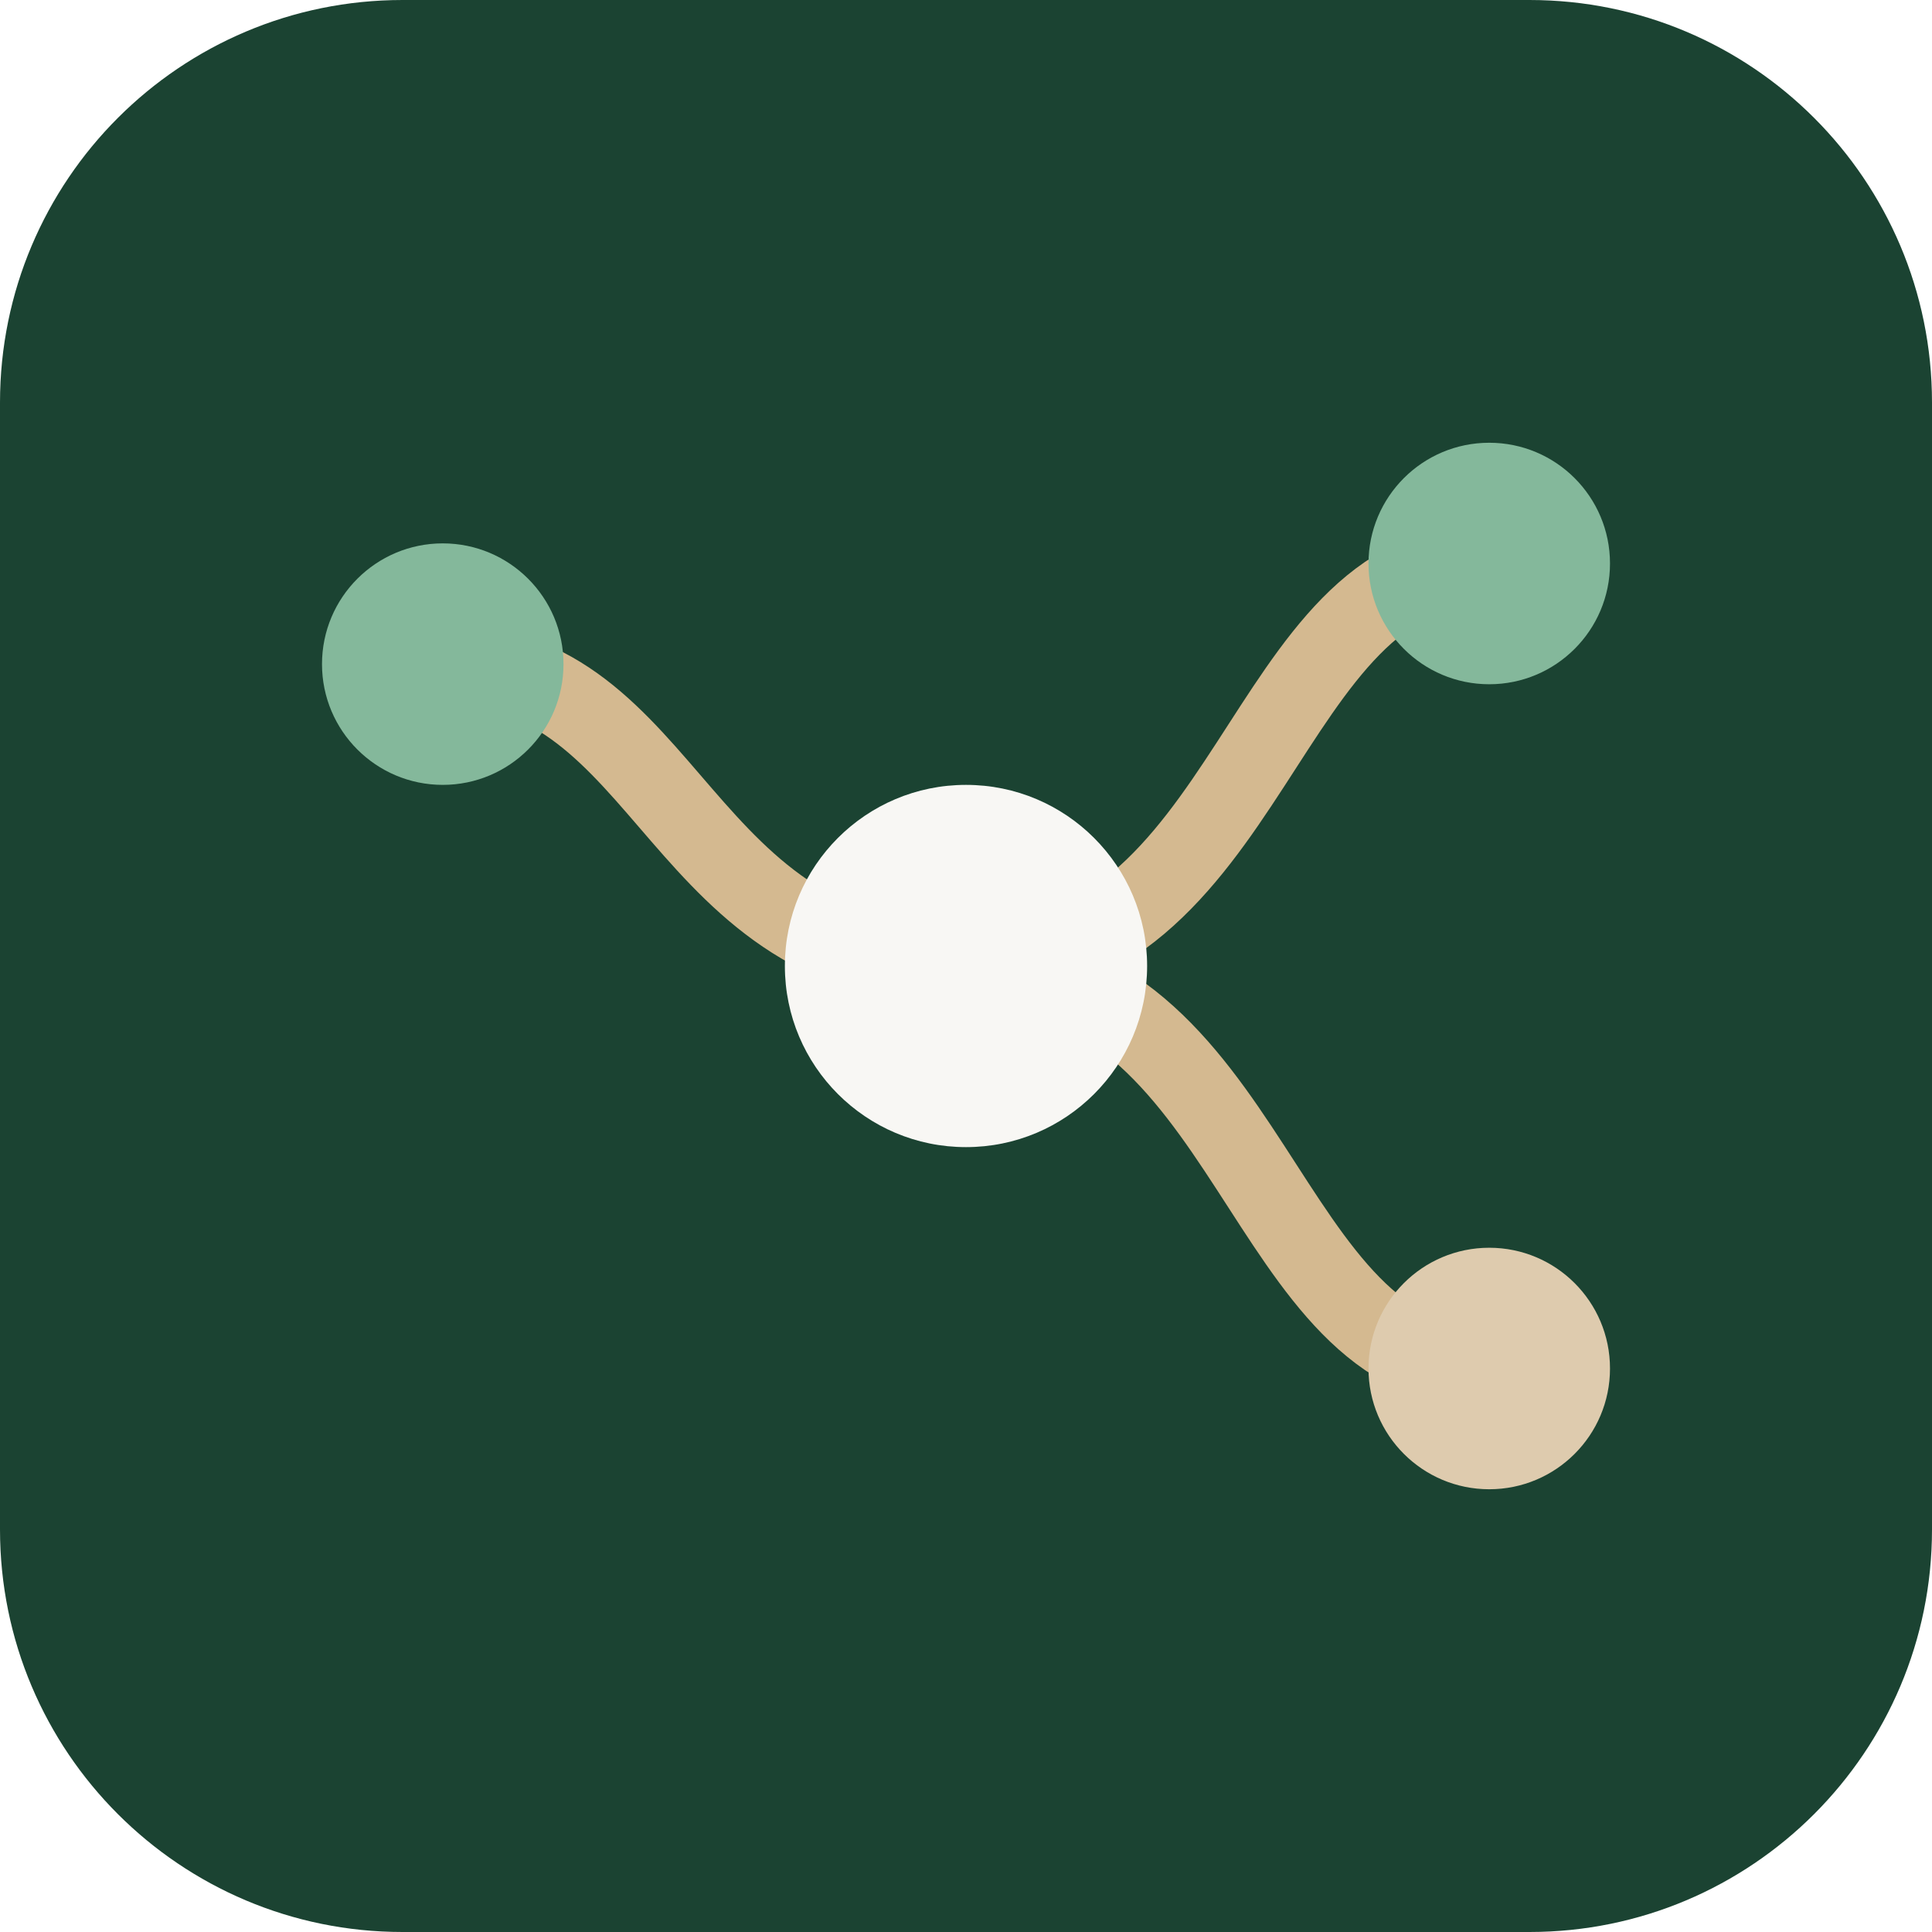
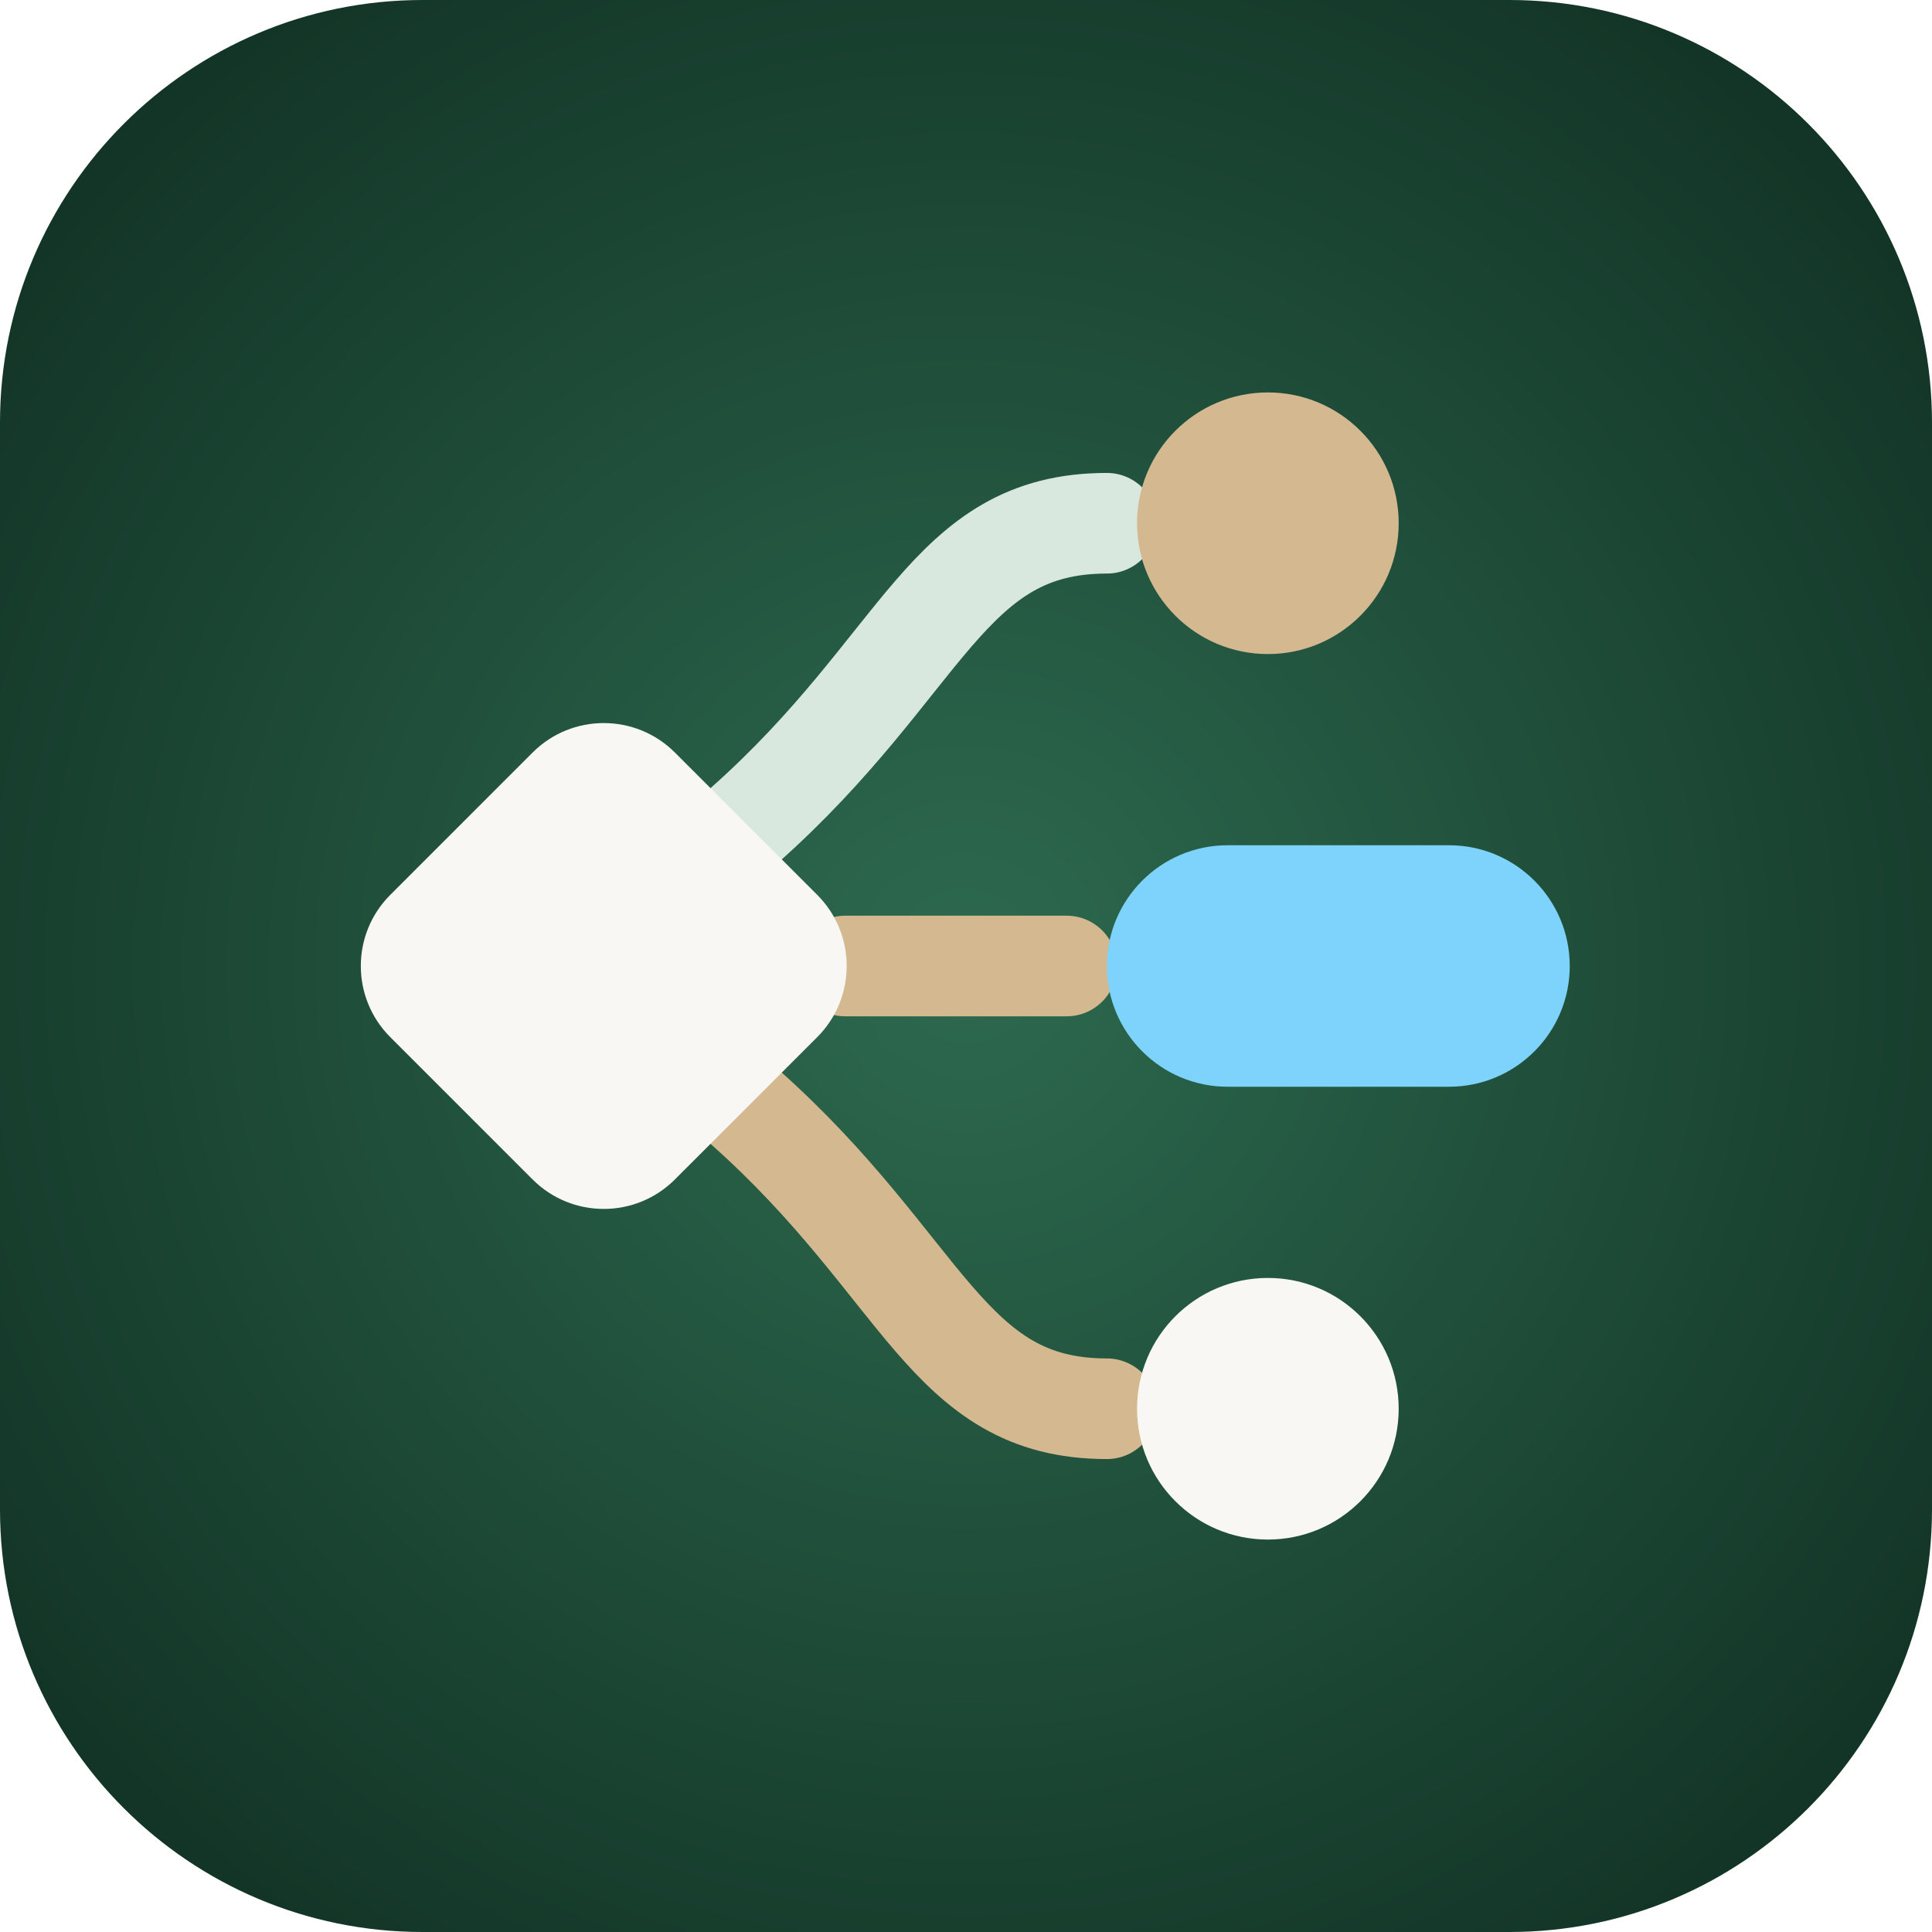
<svg xmlns="http://www.w3.org/2000/svg" viewBox="0 0 192 192">
-   <rect width="192" height="192" rx="40" fill="#1B4332" />
-   <path d="M96 96 C125 96, 125 56, 148 56 M96 96 C125 96, 125 136, 148 136 M96 96 C67 96, 67 66, 44 66" stroke="#D4B990" stroke-width="8" stroke-linecap="round" fill="none" />
-   <circle cx="96" cy="96" r="18" fill="#F8F7F4" />
-   <circle cx="148" cy="56" r="12" fill="#84B89B" />
-   <circle cx="148" cy="136" r="12" fill="#DECBAE" />
-   <circle cx="44" cy="66" r="12" fill="#84B89B" />
+   <defs>
+     <radialGradient id="bg" cx="50%" cy="50%" r="60%">
+       <stop offset="0%" stop-color="#2D6A4F" />
+       <stop offset="100%" stop-color="#133527" />
+     </radialGradient>
+   </defs>
+   <rect width="192" height="192" rx="42" fill="url(#bg)" />
+   <path d="M74 82 C92 66, 94 52, 110 52" stroke="#D9E8DF" stroke-width="10" stroke-linecap="round" fill="none" />
+   <path d="M84 96 L106 96" stroke="#D4B990" stroke-width="10" stroke-linecap="round" fill="none" />
+   <path d="M74 110 C92 126, 94 140, 110 140" stroke="#D4B990" stroke-width="10" stroke-linecap="round" fill="none" />
+   <rect x="40" y="76" width="40" height="40" rx="10" transform="rotate(45 60 96)" fill="#F8F7F4" />
+   <circle cx="126" cy="52" r="13" fill="#D4B990" />
+   <rect x="110" y="84" width="46" height="24" rx="12" fill="#7DD3FC" />
+   <circle cx="126" cy="140" r="13" fill="#F8F7F4" />
</svg>
